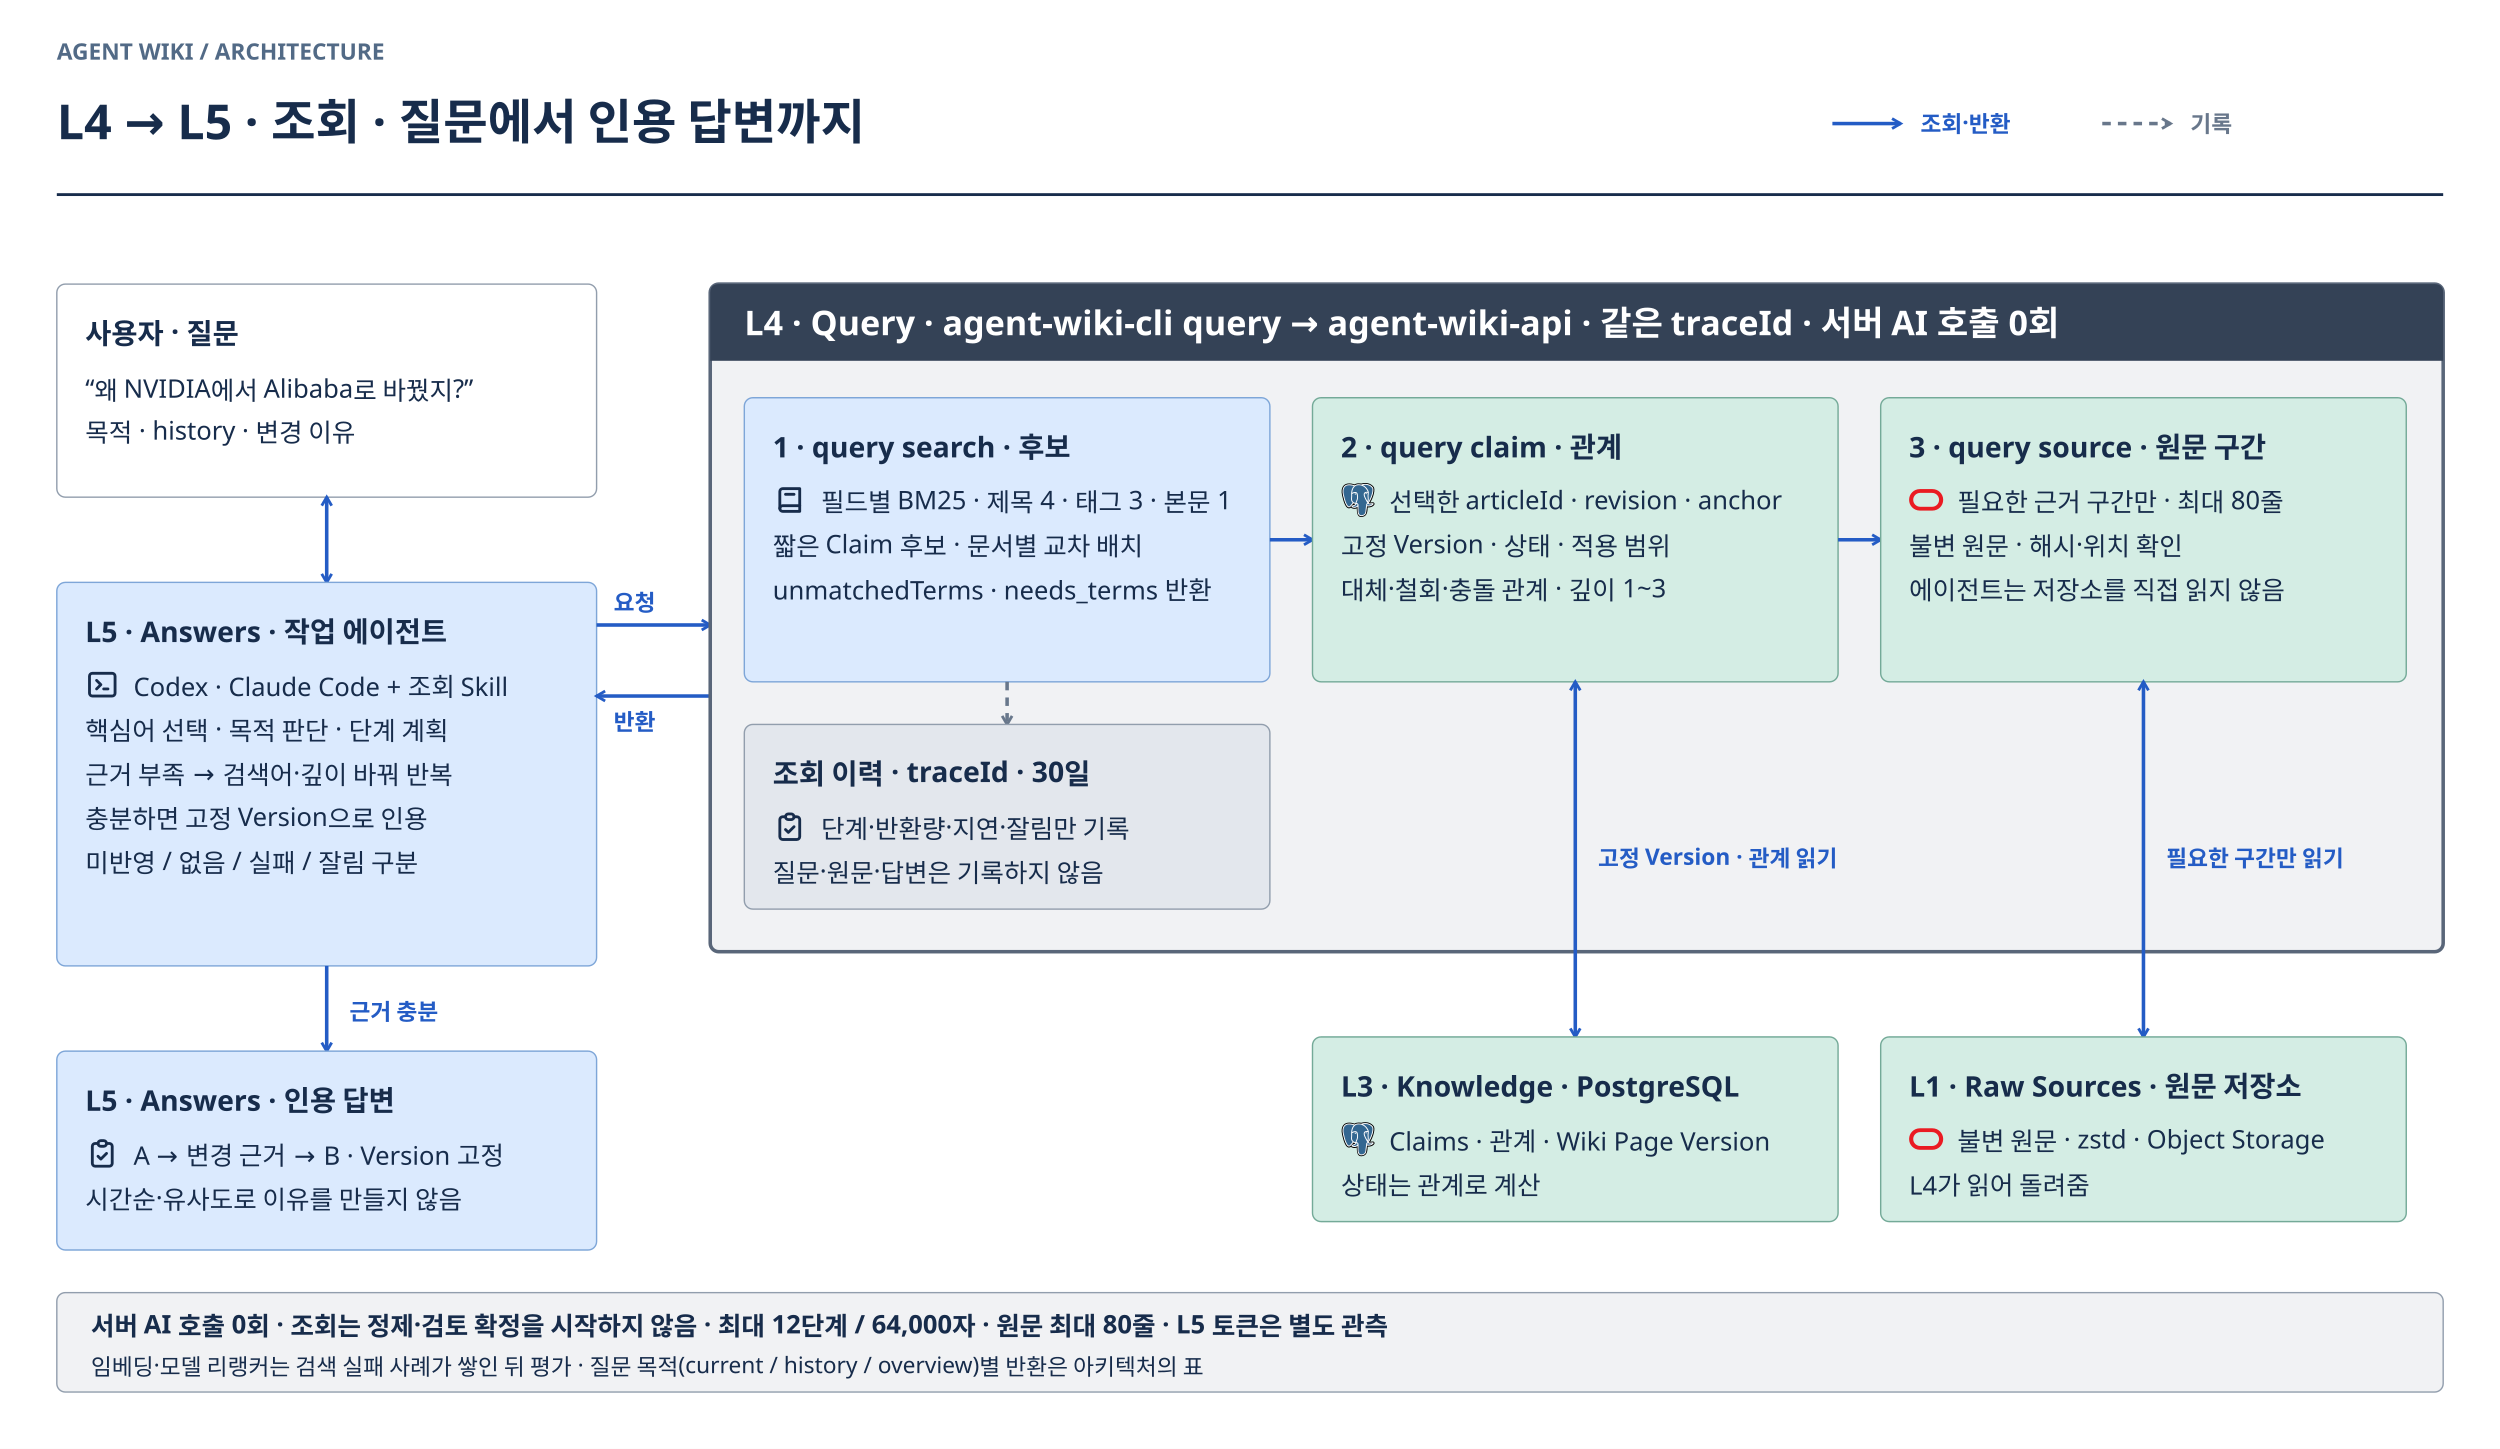
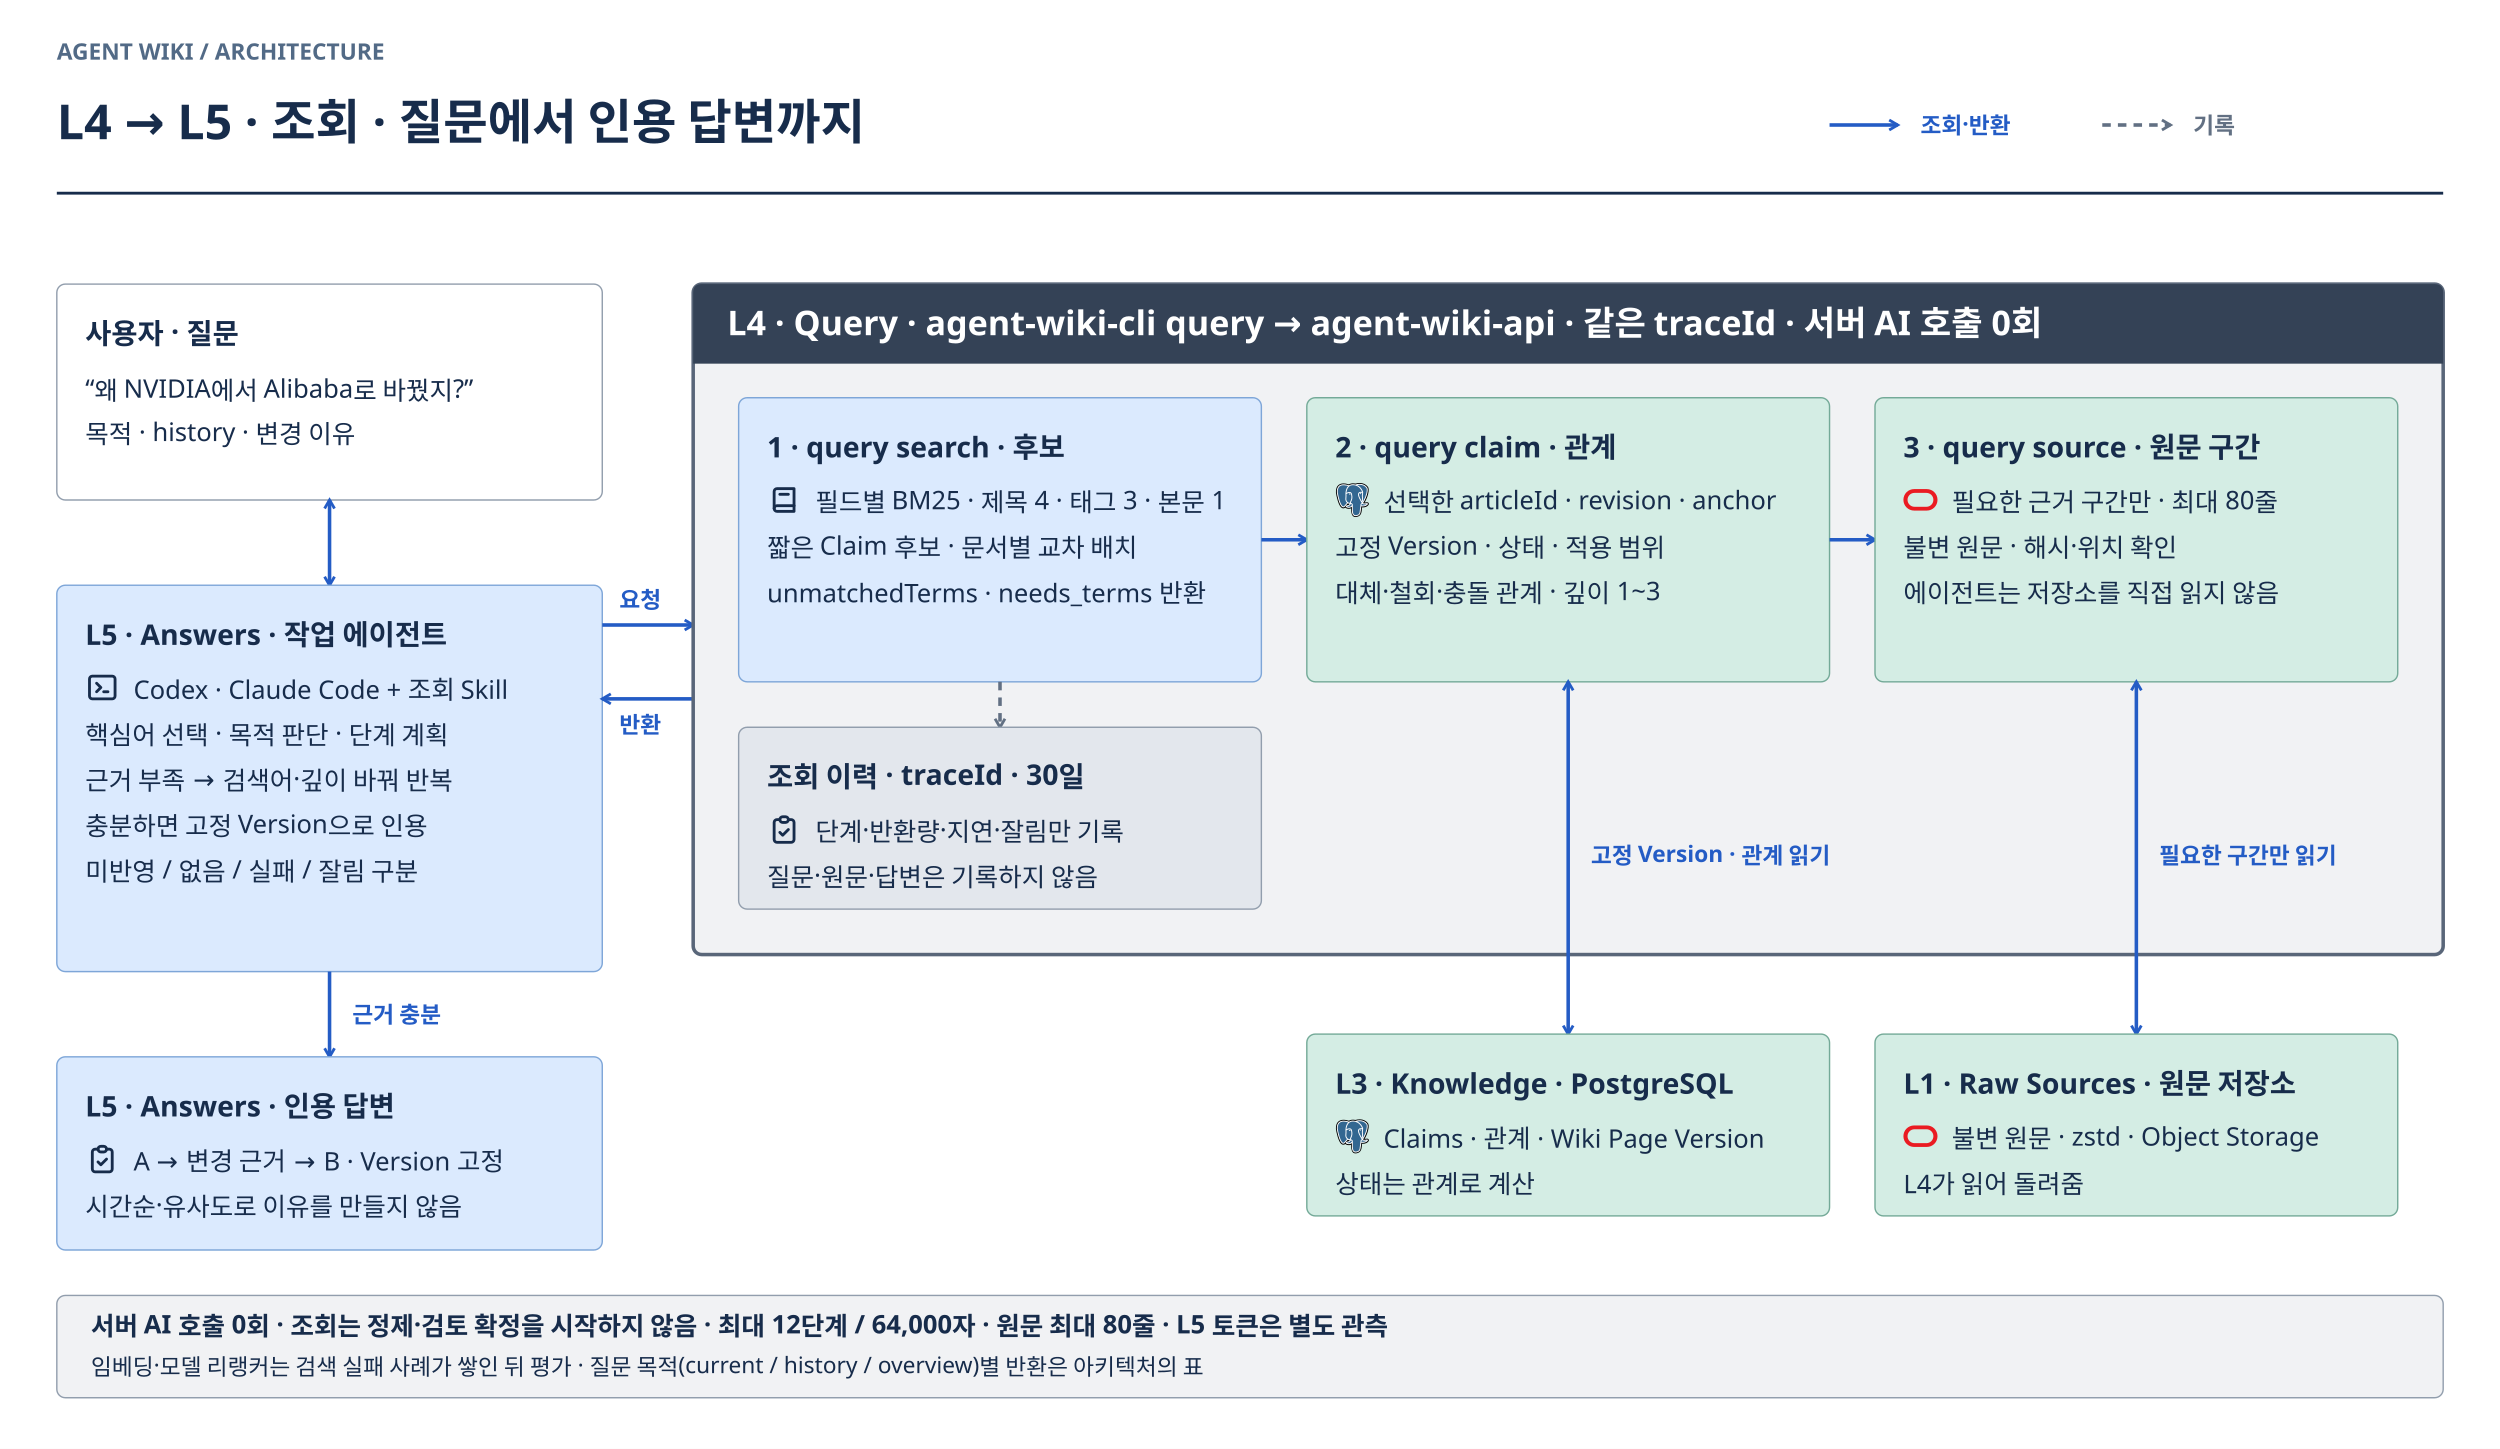
- <svg xmlns="http://www.w3.org/2000/svg" width="1760" height="1020" viewBox="0 0 1760 1020" role="img" aria-labelledby="title desc">
+ <svg xmlns="http://www.w3.org/2000/svg" width="1760" height="1020" viewBox="0 0 1760 1020" role="img" aria-labelledby="wiki-l4-l5-query-title wiki-l4-l5-query-desc">
  <defs>
    <marker id="arrow-ingest" markerWidth="9" markerHeight="9" refX="7" refY="4.5" orient="auto-start-reverse" markerUnits="userSpaceOnUse">
-       <path d="M1 1 L7 4.5 L1 8" fill="none" stroke="#B35C00" stroke-width="2" />
+       <path d="M1 1 L7 4.5 L1 8" fill="none" stroke="#AC5800" stroke-width="2" />
    </marker>
    <marker id="arrow-query" markerWidth="9" markerHeight="9" refX="7" refY="4.5" orient="auto-start-reverse" markerUnits="userSpaceOnUse">
      <path d="M1 1 L7 4.5 L1 8" fill="none" stroke="#245CC5" stroke-width="2" />
    </marker>
    <marker id="arrow-ops" markerWidth="9" markerHeight="9" refX="7" refY="4.5" orient="auto-start-reverse" markerUnits="userSpaceOnUse">
-       <path d="M1 1 L7 4.5 L1 8" fill="none" stroke="#68778B" stroke-width="2" />
+       <path d="M1 1 L7 4.5 L1 8" fill="none" stroke="#627083" stroke-width="2" />
    </marker>
    <marker id="arrow-relation" markerWidth="9" markerHeight="9" refX="7" refY="4.5" orient="auto-start-reverse" markerUnits="userSpaceOnUse">
      <path d="M1 1 L7 4.5 L1 8" fill="none" stroke="#8054A3" stroke-width="2" />
    </marker>
  </defs>
  <g font-family="Noto Sans KR, sans-serif">
    <rect width="1760" height="1020" fill="#FFFFFF" />
    <text x="40" y="42" font-size="16" font-weight="700" fill="#526A86">AGENT WIKI / ARCHITECTURE</text>
    <text x="40" y="98" font-size="34" font-weight="700" fill="#172C4B">L4 → L5 · 조회 · 질문에서 인용 답변까지</text>
-     <path d="M40 137 H1720" stroke="#172C4B" stroke-width="2" />
-     <path d="M1290 87 H1338" fill="none" stroke="#245CC5" stroke-width="2.5" stroke-linejoin="round" marker-end="url(#arrow-query)" />
-     <text x="1352" y="93" font-size="16" font-weight="700" fill="#245CC5">조회·반환</text>
-     <path d="M1480 87 H1528" fill="none" stroke="#68778B" stroke-width="2.5" stroke-linejoin="round" stroke-dasharray="6 5" marker-end="url(#arrow-ops)" />
-     <text x="1542" y="93" font-size="16" font-weight="700" fill="#68778B">기록</text>
-     <rect x="40" y="200" width="380" height="150" rx="6" fill="#FFFFFF" stroke="#929EAD" />
+     <path d="M40 136 H1720" stroke="#172C4B" stroke-width="2" />
+     <path d="M1288 88 H1336" fill="none" stroke="#245CC5" stroke-width="2.5" stroke-linejoin="round" marker-end="url(#arrow-query)" />
+     <text x="1352" y="94" font-size="16" font-weight="700" fill="#245CC5">조회·반환</text>
+     <path d="M1480 88 H1528" fill="none" stroke="#627083" stroke-width="2.5" stroke-linejoin="round" stroke-dasharray="6 5" marker-end="url(#arrow-ops)" />
+     <text x="1544" y="94" font-size="16" font-weight="700" fill="#627083">기록</text>
+     <rect x="40" y="200" width="384" height="152" rx="6" fill="#FFFFFF" stroke="#929EAD" />
    <text x="60" y="242" font-size="20" font-weight="700" fill="#172C4B">사용자 · 질문</text>
    <text x="60" y="280" font-size="18" font-weight="400" fill="#172C4B">“왜 NVIDIA에서 Alibaba로 바꿨지?”</text>
-     <text x="60" y="311" font-size="18" font-weight="400" fill="#172C4B">목적 · history · 변경 이유</text>
-     <path d="M230 350 V410" fill="none" stroke="#245CC5" stroke-width="2.5" stroke-linejoin="round" marker-end="url(#arrow-query)" marker-start="url(#arrow-query)" />
-     <rect x="40" y="410" width="380" height="270" rx="6" fill="#DBEAFE" stroke="#7EA6D8" />
-     <text x="60" y="452" font-size="20" font-weight="700" fill="#172C4B">L5 · Answers · 작업 에이전트</text>
-     <svg width="24" height="24" viewBox="0 0 24 24" fill="none" stroke="currentColor" stroke-width="2" stroke-linecap="round" stroke-linejoin="round" x="60" y="470" color="#172C4B">
+     <text x="60" y="312" font-size="18" font-weight="400" fill="#172C4B">목적 · history · 변경 이유</text>
+     <path d="M232 352 V412" fill="none" stroke="#245CC5" stroke-width="2.5" stroke-linejoin="round" marker-end="url(#arrow-query)" marker-start="url(#arrow-query)" />
+     <rect x="40" y="412" width="384" height="272" rx="6" fill="#DBEAFE" stroke="#7EA6D8" />
+     <text x="60" y="454" font-size="20" font-weight="700" fill="#172C4B">L5 · Answers · 작업 에이전트</text>
+     <svg width="24" height="24" viewBox="0 0 24 24" fill="none" stroke="currentColor" stroke-width="2" stroke-linecap="round" stroke-linejoin="round" x="60" y="472" color="#172C4B">
      <path d="M8 9l3 3l-3 3" />
      <path d="M13 15l3 0" />
      <path d="M3 4m0 2a2 2 0 0 1 2 -2h14a2 2 0 0 1 2 2v12a2 2 0 0 1 -2 2h-14a2 2 0 0 1 -2 -2z" />
    </svg>
-     <text x="94" y="490" font-size="18" font-weight="400" fill="#172C4B">Codex · Claude Code + 조회 Skill</text>
-     <text x="60" y="521" font-size="18" font-weight="400" fill="#172C4B">핵심어 선택 · 목적 판단 · 단계 계획</text>
-     <text x="60" y="552" font-size="18" font-weight="400" fill="#172C4B">근거 부족 → 검색어·깊이 바꿔 반복</text>
-     <text x="60" y="583" font-size="18" font-weight="400" fill="#172C4B">충분하면 고정 Version으로 인용</text>
-     <text x="60" y="614" font-size="18" font-weight="400" fill="#172C4B">미반영 / 없음 / 실패 / 잘림 구분</text>
-     <path d="M230 680 V740" fill="none" stroke="#245CC5" stroke-width="2.5" stroke-linejoin="round" marker-end="url(#arrow-query)" />
-     <text x="246" y="718" font-size="16" font-weight="700" fill="#245CC5">근거 충분</text>
-     <rect x="40" y="740" width="380" height="140" rx="6" fill="#DBEAFE" stroke="#7EA6D8" />
-     <text x="60" y="782" font-size="20" font-weight="700" fill="#172C4B">L5 · Answers · 인용 답변</text>
-     <svg width="24" height="24" viewBox="0 0 24 24" fill="none" stroke="currentColor" stroke-width="2" stroke-linecap="round" stroke-linejoin="round" x="60" y="800" color="#172C4B">
+     <text x="94" y="492" font-size="18" font-weight="400" fill="#172C4B">Codex · Claude Code + 조회 Skill</text>
+     <text x="60" y="524" font-size="18" font-weight="400" fill="#172C4B">핵심어 선택 · 목적 판단 · 단계 계획</text>
+     <text x="60" y="556" font-size="18" font-weight="400" fill="#172C4B">근거 부족 → 검색어·깊이 바꿔 반복</text>
+     <text x="60" y="588" font-size="18" font-weight="400" fill="#172C4B">충분하면 고정 Version으로 인용</text>
+     <text x="60" y="620" font-size="18" font-weight="400" fill="#172C4B">미반영 / 없음 / 실패 / 잘림 구분</text>
+     <path d="M232 684 V744" fill="none" stroke="#245CC5" stroke-width="2.5" stroke-linejoin="round" marker-end="url(#arrow-query)" />
+     <text x="248" y="720" font-size="16" font-weight="700" fill="#245CC5">근거 충분</text>
+     <rect x="40" y="744" width="384" height="136" rx="6" fill="#DBEAFE" stroke="#7EA6D8" />
+     <text x="60" y="786" font-size="20" font-weight="700" fill="#172C4B">L5 · Answers · 인용 답변</text>
+     <svg width="24" height="24" viewBox="0 0 24 24" fill="none" stroke="currentColor" stroke-width="2" stroke-linecap="round" stroke-linejoin="round" x="60" y="804" color="#172C4B">
      <path d="M9 5h-2a2 2 0 0 0 -2 2v12a2 2 0 0 0 2 2h10a2 2 0 0 0 2 -2v-12a2 2 0 0 0 -2 -2h-2" />
      <path d="M9 3m0 2a2 2 0 0 1 2 -2h2a2 2 0 0 1 2 2v0a2 2 0 0 1 -2 2h-2a2 2 0 0 1 -2 -2z" />
      <path d="M9 14l2 2l4 -4" />
    </svg>
-     <text x="94" y="820" font-size="18" font-weight="400" fill="#172C4B">A → 변경 근거 → B · Version 고정</text>
-     <text x="60" y="851" font-size="18" font-weight="400" fill="#172C4B">시간순·유사도로 이유를 만들지 않음</text>
-     <path d="M420 440 H500" fill="none" stroke="#245CC5" stroke-width="2.5" stroke-linejoin="round" marker-end="url(#arrow-query)" />
-     <text x="432" y="430" font-size="16" font-weight="700" fill="#245CC5">요청</text>
-     <path d="M500 490 H420" fill="none" stroke="#245CC5" stroke-width="2.5" stroke-linejoin="round" marker-end="url(#arrow-query)" />
-     <text x="432" y="514" font-size="16" font-weight="700" fill="#245CC5">반환</text>
-     <rect x="500" y="200" width="1220" height="470" rx="6" fill="#F1F2F4" stroke="#596679" stroke-width="2.5" />
-     <path d="M506 200 H1714 Q1720 200 1720 206 V254 H500 V206 Q500 200 506 200" fill="#344256" />
-     <text x="524" y="236" font-size="24" font-weight="700" fill="#FFFFFF">L4 · Query · agent-wiki-cli query → agent-wiki-api · 같은 traceId · 서버 AI 호출 0회</text>
-     <rect x="524" y="280" width="370" height="200" rx="6" fill="#DBEAFE" stroke="#7EA6D8" />
-     <text x="544" y="322" font-size="20" font-weight="700" fill="#172C4B">1 · query search · 후보</text>
-     <svg width="24" height="24" viewBox="0 0 24 24" fill="none" stroke="currentColor" stroke-width="2" stroke-linecap="round" stroke-linejoin="round" x="544" y="340" color="#172C4B">
+     <text x="94" y="824" font-size="18" font-weight="400" fill="#172C4B">A → 변경 근거 → B · Version 고정</text>
+     <text x="60" y="856" font-size="18" font-weight="400" fill="#172C4B">시간순·유사도로 이유를 만들지 않음</text>
+     <path d="M424 440 H488" fill="none" stroke="#245CC5" stroke-width="2.5" stroke-linejoin="round" marker-end="url(#arrow-query)" />
+     <text x="436" y="428" font-size="16" font-weight="700" fill="#245CC5">요청</text>
+     <path d="M488 492 H424" fill="none" stroke="#245CC5" stroke-width="2.5" stroke-linejoin="round" marker-end="url(#arrow-query)" />
+     <text x="436" y="516" font-size="16" font-weight="700" fill="#245CC5">반환</text>
+     <rect x="488" y="200" width="1232" height="472" rx="6" fill="#F1F2F4" stroke="#596679" stroke-width="2.5" />
+     <path d="M494 200 H1714 Q1720 200 1720 206 V256 H488 V206 Q488 200 494 200" fill="#344256" />
+     <text x="512" y="236" font-size="24" font-weight="700" fill="#FFFFFF">L4 · Query · agent-wiki-cli query → agent-wiki-api · 같은 traceId · 서버 AI 호출 0회</text>
+     <rect x="520" y="280" width="368" height="200" rx="6" fill="#DBEAFE" stroke="#7EA6D8" />
+     <text x="540" y="322" font-size="20" font-weight="700" fill="#172C4B">1 · query search · 후보</text>
+     <svg width="24" height="24" viewBox="0 0 24 24" fill="none" stroke="currentColor" stroke-width="2" stroke-linecap="round" stroke-linejoin="round" x="540" y="340" color="#172C4B">
      <path d="M19 4v16h-12a2 2 0 0 1 -2 -2v-12a2 2 0 0 1 2 -2h12z" />
      <path d="M19 16h-12a2 2 0 0 0 -2 2" />
      <path d="M9 8h6" />
    </svg>
-     <text x="578" y="360" font-size="18" font-weight="400" fill="#172C4B">필드별 BM25 · 제목 4 · 태그 3 · 본문 1</text>
-     <text x="544" y="391" font-size="18" font-weight="400" fill="#172C4B">짧은 Claim 후보 · 문서별 교차 배치</text>
-     <text x="544" y="422" font-size="18" font-weight="400" fill="#172C4B">unmatchedTerms · needs_terms 반환</text>
-     <path d="M894 380 H924" fill="none" stroke="#245CC5" stroke-width="2.5" stroke-linejoin="round" marker-end="url(#arrow-query)" />
-     <rect x="924" y="280" width="370" height="200" rx="6" fill="#D4EDE4" stroke="#74AA98" />
-     <text x="944" y="322" font-size="20" font-weight="700" fill="#172C4B">2 · query claim · 관계</text>
-     <svg fill="none" viewBox="0 0 100 100" x="944" y="340" width="24" height="24" color="#172C4B">
+     <text x="574" y="360" font-size="18" font-weight="400" fill="#172C4B">필드별 BM25 · 제목 4 · 태그 3 · 본문 1</text>
+     <text x="540" y="392" font-size="18" font-weight="400" fill="#172C4B">짧은 Claim 후보 · 문서별 교차 배치</text>
+     <text x="540" y="424" font-size="18" font-weight="400" fill="#172C4B">unmatchedTerms · needs_terms 반환</text>
+     <path d="M888 380 H920" fill="none" stroke="#245CC5" stroke-width="2.5" stroke-linejoin="round" marker-end="url(#arrow-query)" />
+     <rect x="920" y="280" width="368" height="200" rx="6" fill="#D4EDE4" stroke="#74AA98" />
+     <text x="940" y="322" font-size="20" font-weight="700" fill="#172C4B">2 · query claim · 관계</text>
+     <svg fill="none" viewBox="0 0 100 100" x="940" y="340" width="24" height="24" color="#172C4B">
      <path fill="#000" d="M98.472 59.902c-.582-1.766-2.105-2.995-4.074-3.29-.929-.14-1.992-.08-3.251.18-2.194.454-3.821.627-5.009.66 4.483-7.59 8.129-16.246 10.227-24.393 3.394-13.175 1.58-19.177-.539-21.892C90.218 3.981 82.036.121 72.166.003c-5.267-.065-9.89.978-12.3 1.728-2.246-.398-4.66-.62-7.193-.66-4.749-.076-8.944.962-12.529 3.095a57 57 0 0 0-8.848-2.227C22.644.514 15.672 1.624 10.57 5.237c-6.175 4.375-9.038 11.975-8.509 22.59.168 3.37 2.048 13.625 5.009 23.35 1.701 5.59 3.515 10.232 5.392 13.798 2.661 5.058 5.51 8.035 8.706 9.105 1.792.599 5.048 1.018 8.472-1.842.434.527 1.013 1.05 1.782 1.537.976.618 2.17 1.122 3.361 1.42 4.296 1.078 8.319.808 11.752-.701.02.612.037 1.197.05 1.702.023.82.046 1.623.076 2.374.203 5.08.548 9.029 1.57 11.792.055.152.13.384.21.63.51 1.564 1.361 4.182 3.529 6.232C54.215 99.35 56.929 100 59.415 100c1.247 0 2.437-.164 3.48-.388 3.72-.8 7.944-2.017 11-6.38 2.889-4.125 4.293-10.337 4.547-20.126l.093-.793.06-.517.68.06.176.012c3.788.173 8.42-.633 11.265-1.958 2.248-1.046 9.452-4.86 7.756-10.008" />
      <path fill="#336791" d="M91.994 60.903c-11.264 2.33-12.038-1.494-12.038-1.494C91.848 41.713 96.82 19.251 92.53 13.753 80.825-1.243 60.564 5.85 60.226 6.033l-.109.02c-2.225-.463-4.716-.74-7.515-.785-5.096-.084-8.963 1.34-11.896 3.57 0 0-36.145-14.93-34.463 18.78.357 7.17 10.25 54.262 22.05 40.039 4.313-5.202 8.48-9.6 8.48-9.6 2.07 1.38 4.547 2.082 7.145 1.83l.202-.172c-.063.646-.034 1.277.08 2.025-3.04 3.406-2.146 4.004-8.223 5.258-6.149 1.271-2.537 3.533-.178 4.125 2.859.717 9.474 1.732 13.943-4.542l-.178.716c1.19.957 2.027 6.222 1.887 10.996-.14 4.773-.234 8.05.704 10.61.94 2.56 1.874 8.32 9.863 6.604 6.674-1.435 10.134-5.152 10.615-11.353.341-4.407 1.114-3.756 1.163-7.697l.62-1.865c.715-5.976.113-7.904 4.225-7.007l1 .088c3.027.138 6.988-.488 9.313-1.572 5.007-2.33 7.976-6.22 3.04-5.198" />
      <path fill="#fff" d="M42.821 30.825c-1.015-.142-1.934-.011-2.4.342a.88.88 0 0 0-.364.587c-.058.42.235.884.415 1.123.51.678 1.255 1.143 1.992 1.246q.16.022.319.022c1.229 0 2.347-.96 2.445-1.668.123-.887-1.161-1.479-2.407-1.652m33.627.028c-.097-.696-1.33-.894-2.502-.73-1.17.162-2.303.692-2.209 1.389.076.542 1.052 1.467 2.207 1.467q.146 0 .296-.02c.77-.108 1.337-.599 1.605-.882.41-.431.647-.912.603-1.224" />
      <path fill="#fff" d="M95.743 60.639c-.43-1.303-1.812-1.721-4.109-1.246-6.82 1.411-9.262.434-10.063-.158 5.3-8.098 9.66-17.886 12.013-27.018 1.114-4.326 1.73-8.343 1.78-11.618.056-3.594-.555-6.235-1.814-7.848-5.076-6.505-12.526-9.993-21.544-10.09-6.2-.069-11.437 1.522-12.453 1.97a31 31 0 0 0-7.008-.903c-4.654-.076-8.677 1.042-12.007 3.32a53.5 53.5 0 0 0-9.759-2.566c-7.905-1.277-14.187-.31-18.67 2.875-5.35 3.8-7.819 10.593-7.34 20.19.16 3.229 1.995 13.161 4.89 22.673 3.811 12.52 7.954 19.607 12.313 21.065.51.17 1.098.29 1.747.29 1.59 0 3.54-.719 5.568-3.164a201 201 0 0 1 7.674-8.707 12.34 12.34 0 0 0 5.52 1.489l.014.151q-.497.594-.973 1.206c-1.334 1.698-1.612 2.052-5.906 2.938-1.221.253-4.465.923-4.513 3.204-.052 2.491 3.835 3.538 4.277 3.648 1.543.388 3.03.579 4.448.579 3.447 0 6.482-1.136 8.906-3.335-.074 8.882.295 17.634 1.359 20.3.87 2.183 2.999 7.519 9.72 7.518.986 0 2.072-.115 3.266-.372 7.015-1.508 10.061-4.617 11.24-11.47.63-3.664 1.712-12.411 2.221-17.103 1.074.336 2.457.49 3.952.49 3.118 0 6.715-.665 8.972-1.715 2.534-1.18 7.108-4.077 6.279-6.593M79.038 28.933c-.024 1.385-.214 2.643-.415 3.956-.217 1.411-.442 2.87-.498 4.642-.056 1.725.16 3.517.367 5.251.42 3.502.85 7.107-.817 10.664q-.415-.739-.738-1.522c-.208-.504-.658-1.313-1.28-2.433-2.424-4.358-8.1-14.565-5.194-18.73.865-1.24 3.061-2.514 8.575-1.828M72.355 5.467c8.08.179 14.472 3.21 18.997 9.009 3.471 4.447-.35 24.686-11.415 42.145l-.336-.424-.14-.175c2.86-4.735 2.3-9.42 1.802-13.574-.204-1.704-.397-3.314-.348-4.827.05-1.602.262-2.977.467-4.306.25-1.638.506-3.333.436-5.332.053-.21.074-.457.046-.75-.18-1.917-2.361-7.652-6.808-12.842-2.432-2.839-5.98-6.016-10.822-8.159 2.083-.433 4.931-.836 8.12-.765M27.14 66.622c-2.234 2.694-3.777 2.177-4.285 2.008-3.306-1.106-7.143-8.114-10.526-19.227-2.927-9.615-4.637-19.285-4.773-21.996-.427-8.575 1.646-14.551 6.162-17.763 7.35-5.226 19.432-2.098 24.287-.511-.07.069-.142.133-.211.203-7.967 8.069-7.778 21.854-7.759 22.697 0 .325.027.785.064 1.418.137 2.319.392 6.634-.29 11.521-.633 4.541.763 8.986 3.83 12.195q.472.494.991.937a205 205 0 0 0-7.49 8.518m8.514-11.391c-2.471-2.587-3.594-6.184-3.08-9.872.72-5.162.454-9.658.311-12.073-.02-.338-.038-.635-.048-.868 1.164-1.035 6.558-3.933 10.404-3.05 1.755.404 2.825 1.603 3.27 3.664 2.301 10.674.304 15.122-1.3 18.697-.33.737-.643 1.433-.91 2.153l-.207.557c-.523 1.407-1.01 2.716-1.312 3.959-2.628-.008-5.184-1.134-7.128-3.168m.404 14.394c-.768-.192-1.458-.526-1.863-.803.339-.16.94-.377 1.984-.593 5.052-1.042 5.832-1.778 7.535-3.947.391-.498.834-1.061 1.447-1.748.914-1.026 1.332-.852 2.09-.537.613.254 1.211 1.026 1.454 1.875.114.401.243 1.163-.178 1.755-3.56 4.997-8.745 4.933-12.47 3.998m26.436 24.668c-6.18 1.328-8.368-1.834-9.81-5.448-.93-2.334-1.388-12.856-1.063-24.477a1.4 1.4 0 0 0-.06-.444 6 6 0 0 0-.173-.821c-.483-1.691-1.659-3.106-3.07-3.692-.56-.233-1.589-.66-2.825-.343.264-1.09.72-2.32 1.217-3.651l.208-.56c.234-.632.528-1.287.838-1.98 1.68-3.74 3.978-8.863 1.483-20.436-.935-4.335-4.056-6.452-8.789-5.96-2.836.294-5.432 1.442-6.727 2.1-.278.141-.532.278-.77.41.361-4.367 1.726-12.53 6.832-17.694C43 8.045 47.281 6.439 52.498 6.526c10.28.168 16.871 5.458 20.591 9.866 3.206 3.799 4.942 7.625 5.635 9.69-5.21-.532-8.753.499-10.55 3.074-3.907 5.601 2.138 16.473 5.044 21.698.533.957.993 1.785 1.137 2.136.946 2.3 2.171 3.835 3.065 4.955.275.343.54.677.743.967-1.578.457-4.412 1.51-4.154 6.779-.208 2.643-1.69 15.02-2.442 19.392-.994 5.776-3.114 7.928-9.074 9.21m25.795-29.6c-1.614.751-4.314 1.315-6.879 1.436-2.833.133-4.275-.319-4.615-.596-.159-3.283 1.06-3.626 2.35-3.99.202-.056.4-.112.59-.179q.179.146.391.287c2.277 1.507 6.339 1.67 12.073.483l.063-.013c-.774.726-2.097 1.699-3.974 2.572" />
    </svg>
-     <text x="978" y="360" font-size="18" font-weight="400" fill="#172C4B">선택한 articleId · revision · anchor</text>
-     <text x="944" y="391" font-size="18" font-weight="400" fill="#172C4B">고정 Version · 상태 · 적용 범위</text>
-     <text x="944" y="422" font-size="18" font-weight="400" fill="#172C4B">대체·철회·충돌 관계 · 깊이 1~3</text>
-     <path d="M1294 380 H1324" fill="none" stroke="#245CC5" stroke-width="2.5" stroke-linejoin="round" marker-end="url(#arrow-query)" />
-     <rect x="1324" y="280" width="370" height="200" rx="6" fill="#D4EDE4" stroke="#74AA98" />
-     <text x="1344" y="322" font-size="20" font-weight="700" fill="#172C4B">3 · query source · 원문 구간</text>
-     <svg fill="none" viewBox="0 0 100 100" x="1344" y="340" width="24" height="24" color="#172C4B">
+     <text x="974" y="360" font-size="18" font-weight="400" fill="#172C4B">선택한 articleId · revision · anchor</text>
+     <text x="940" y="392" font-size="18" font-weight="400" fill="#172C4B">고정 Version · 상태 · 적용 범위</text>
+     <text x="940" y="424" font-size="18" font-weight="400" fill="#172C4B">대체·철회·충돌 관계 · 깊이 1~3</text>
+     <path d="M1288 380 H1320" fill="none" stroke="#245CC5" stroke-width="2.5" stroke-linejoin="round" marker-end="url(#arrow-query)" />
+     <rect x="1320" y="280" width="368" height="200" rx="6" fill="#D4EDE4" stroke="#74AA98" />
+     <text x="1340" y="322" font-size="20" font-weight="700" fill="#172C4B">3 · query source · 원문 구간</text>
+     <svg fill="none" viewBox="0 0 100 100" x="1340" y="340" width="24" height="24" color="#172C4B">
      <path fill="#ea1b22" d="M31.529 81.056C14.013 81.056 0 67.044 0 49.528s14.013-31.529 31.529-31.529H68.47c17.517 0 31.53 14.013 31.53 31.529S85.987 81.056 68.471 81.056zM67.516 69.91c11.465 0 20.382-9.236 20.382-20.382 0-11.465-9.236-20.382-20.382-20.382H32.484c-11.465 0-20.382 9.235-20.382 20.382 0 11.146 9.236 20.382 20.382 20.382z" />
    </svg>
-     <text x="1378" y="360" font-size="18" font-weight="400" fill="#172C4B">필요한 근거 구간만 · 최대 80줄</text>
-     <text x="1344" y="391" font-size="18" font-weight="400" fill="#172C4B">불변 원문 · 해시·위치 확인</text>
-     <text x="1344" y="422" font-size="18" font-weight="400" fill="#172C4B">에이전트는 저장소를 직접 읽지 않음</text>
-     <path d="M709 480 V510" fill="none" stroke="#68778B" stroke-width="2.5" stroke-linejoin="round" stroke-dasharray="6 5" marker-end="url(#arrow-ops)" />
-     <rect x="524" y="510" width="370" height="130" rx="6" fill="#E3E7ED" stroke="#929EAD" />
-     <text x="544" y="552" font-size="20" font-weight="700" fill="#172C4B">조회 이력 · traceId · 30일</text>
-     <svg width="24" height="24" viewBox="0 0 24 24" fill="none" stroke="currentColor" stroke-width="2" stroke-linecap="round" stroke-linejoin="round" x="544" y="570" color="#172C4B">
+     <text x="1374" y="360" font-size="18" font-weight="400" fill="#172C4B">필요한 근거 구간만 · 최대 80줄</text>
+     <text x="1340" y="392" font-size="18" font-weight="400" fill="#172C4B">불변 원문 · 해시·위치 확인</text>
+     <text x="1340" y="424" font-size="18" font-weight="400" fill="#172C4B">에이전트는 저장소를 직접 읽지 않음</text>
+     <path d="M704 480 V512" fill="none" stroke="#627083" stroke-width="2.5" stroke-linejoin="round" stroke-dasharray="6 5" marker-end="url(#arrow-ops)" />
+     <rect x="520" y="512" width="368" height="128" rx="6" fill="#E3E7ED" stroke="#929EAD" />
+     <text x="540" y="554" font-size="20" font-weight="700" fill="#172C4B">조회 이력 · traceId · 30일</text>
+     <svg width="24" height="24" viewBox="0 0 24 24" fill="none" stroke="currentColor" stroke-width="2" stroke-linecap="round" stroke-linejoin="round" x="540" y="572" color="#172C4B">
      <path d="M9 5h-2a2 2 0 0 0 -2 2v12a2 2 0 0 0 2 2h10a2 2 0 0 0 2 -2v-12a2 2 0 0 0 -2 -2h-2" />
      <path d="M9 3m0 2a2 2 0 0 1 2 -2h2a2 2 0 0 1 2 2v0a2 2 0 0 1 -2 2h-2a2 2 0 0 1 -2 -2z" />
      <path d="M9 14l2 2l4 -4" />
    </svg>
-     <text x="578" y="590" font-size="18" font-weight="400" fill="#172C4B">단계·반환량·지연·잘림만 기록</text>
-     <text x="544" y="621" font-size="18" font-weight="400" fill="#172C4B">질문·원문·답변은 기록하지 않음</text>
-     <path d="M1109 480 V730" fill="none" stroke="#245CC5" stroke-width="2.5" stroke-linejoin="round" marker-end="url(#arrow-query)" marker-start="url(#arrow-query)" />
-     <text x="1125" y="610" font-size="16" font-weight="700" fill="#245CC5">고정 Version · 관계 읽기</text>
-     <rect x="924" y="730" width="370" height="130" rx="6" fill="#D4EDE4" stroke="#74AA98" />
-     <text x="944" y="772" font-size="20" font-weight="700" fill="#172C4B">L3 · Knowledge · PostgreSQL</text>
-     <svg fill="none" viewBox="0 0 100 100" x="944" y="790" width="24" height="24" color="#172C4B">
+     <text x="574" y="592" font-size="18" font-weight="400" fill="#172C4B">단계·반환량·지연·잘림만 기록</text>
+     <text x="540" y="624" font-size="18" font-weight="400" fill="#172C4B">질문·원문·답변은 기록하지 않음</text>
+     <path d="M1104 480 V728" fill="none" stroke="#245CC5" stroke-width="2.5" stroke-linejoin="round" marker-end="url(#arrow-query)" marker-start="url(#arrow-query)" />
+     <text x="1120" y="608" font-size="16" font-weight="700" fill="#245CC5">고정 Version · 관계 읽기</text>
+     <rect x="920" y="728" width="368" height="128" rx="6" fill="#D4EDE4" stroke="#74AA98" />
+     <text x="940" y="770" font-size="20" font-weight="700" fill="#172C4B">L3 · Knowledge · PostgreSQL</text>
+     <svg fill="none" viewBox="0 0 100 100" x="940" y="788" width="24" height="24" color="#172C4B">
      <path fill="#000" d="M98.472 59.902c-.582-1.766-2.105-2.995-4.074-3.29-.929-.14-1.992-.08-3.251.18-2.194.454-3.821.627-5.009.66 4.483-7.59 8.129-16.246 10.227-24.393 3.394-13.175 1.58-19.177-.539-21.892C90.218 3.981 82.036.121 72.166.003c-5.267-.065-9.89.978-12.3 1.728-2.246-.398-4.66-.62-7.193-.66-4.749-.076-8.944.962-12.529 3.095a57 57 0 0 0-8.848-2.227C22.644.514 15.672 1.624 10.57 5.237c-6.175 4.375-9.038 11.975-8.509 22.59.168 3.37 2.048 13.625 5.009 23.35 1.701 5.59 3.515 10.232 5.392 13.798 2.661 5.058 5.51 8.035 8.706 9.105 1.792.599 5.048 1.018 8.472-1.842.434.527 1.013 1.05 1.782 1.537.976.618 2.17 1.122 3.361 1.42 4.296 1.078 8.319.808 11.752-.701.02.612.037 1.197.05 1.702.023.82.046 1.623.076 2.374.203 5.08.548 9.029 1.57 11.792.055.152.13.384.21.63.51 1.564 1.361 4.182 3.529 6.232C54.215 99.35 56.929 100 59.415 100c1.247 0 2.437-.164 3.48-.388 3.72-.8 7.944-2.017 11-6.38 2.889-4.125 4.293-10.337 4.547-20.126l.093-.793.06-.517.68.06.176.012c3.788.173 8.42-.633 11.265-1.958 2.248-1.046 9.452-4.86 7.756-10.008" />
      <path fill="#336791" d="M91.994 60.903c-11.264 2.33-12.038-1.494-12.038-1.494C91.848 41.713 96.82 19.251 92.53 13.753 80.825-1.243 60.564 5.85 60.226 6.033l-.109.02c-2.225-.463-4.716-.74-7.515-.785-5.096-.084-8.963 1.34-11.896 3.57 0 0-36.145-14.93-34.463 18.78.357 7.17 10.25 54.262 22.05 40.039 4.313-5.202 8.48-9.6 8.48-9.6 2.07 1.38 4.547 2.082 7.145 1.83l.202-.172c-.063.646-.034 1.277.08 2.025-3.04 3.406-2.146 4.004-8.223 5.258-6.149 1.271-2.537 3.533-.178 4.125 2.859.717 9.474 1.732 13.943-4.542l-.178.716c1.19.957 2.027 6.222 1.887 10.996-.14 4.773-.234 8.05.704 10.61.94 2.56 1.874 8.32 9.863 6.604 6.674-1.435 10.134-5.152 10.615-11.353.341-4.407 1.114-3.756 1.163-7.697l.62-1.865c.715-5.976.113-7.904 4.225-7.007l1 .088c3.027.138 6.988-.488 9.313-1.572 5.007-2.33 7.976-6.22 3.04-5.198" />
      <path fill="#fff" d="M42.821 30.825c-1.015-.142-1.934-.011-2.4.342a.88.88 0 0 0-.364.587c-.058.42.235.884.415 1.123.51.678 1.255 1.143 1.992 1.246q.16.022.319.022c1.229 0 2.347-.96 2.445-1.668.123-.887-1.161-1.479-2.407-1.652m33.627.028c-.097-.696-1.33-.894-2.502-.73-1.17.162-2.303.692-2.209 1.389.076.542 1.052 1.467 2.207 1.467q.146 0 .296-.02c.77-.108 1.337-.599 1.605-.882.41-.431.647-.912.603-1.224" />
      <path fill="#fff" d="M95.743 60.639c-.43-1.303-1.812-1.721-4.109-1.246-6.82 1.411-9.262.434-10.063-.158 5.3-8.098 9.66-17.886 12.013-27.018 1.114-4.326 1.73-8.343 1.78-11.618.056-3.594-.555-6.235-1.814-7.848-5.076-6.505-12.526-9.993-21.544-10.09-6.2-.069-11.437 1.522-12.453 1.97a31 31 0 0 0-7.008-.903c-4.654-.076-8.677 1.042-12.007 3.32a53.5 53.5 0 0 0-9.759-2.566c-7.905-1.277-14.187-.31-18.67 2.875-5.35 3.8-7.819 10.593-7.34 20.19.16 3.229 1.995 13.161 4.89 22.673 3.811 12.52 7.954 19.607 12.313 21.065.51.17 1.098.29 1.747.29 1.59 0 3.54-.719 5.568-3.164a201 201 0 0 1 7.674-8.707 12.34 12.34 0 0 0 5.52 1.489l.014.151q-.497.594-.973 1.206c-1.334 1.698-1.612 2.052-5.906 2.938-1.221.253-4.465.923-4.513 3.204-.052 2.491 3.835 3.538 4.277 3.648 1.543.388 3.03.579 4.448.579 3.447 0 6.482-1.136 8.906-3.335-.074 8.882.295 17.634 1.359 20.3.87 2.183 2.999 7.519 9.72 7.518.986 0 2.072-.115 3.266-.372 7.015-1.508 10.061-4.617 11.24-11.47.63-3.664 1.712-12.411 2.221-17.103 1.074.336 2.457.49 3.952.49 3.118 0 6.715-.665 8.972-1.715 2.534-1.18 7.108-4.077 6.279-6.593M79.038 28.933c-.024 1.385-.214 2.643-.415 3.956-.217 1.411-.442 2.87-.498 4.642-.056 1.725.16 3.517.367 5.251.42 3.502.85 7.107-.817 10.664q-.415-.739-.738-1.522c-.208-.504-.658-1.313-1.28-2.433-2.424-4.358-8.1-14.565-5.194-18.73.865-1.24 3.061-2.514 8.575-1.828M72.355 5.467c8.08.179 14.472 3.21 18.997 9.009 3.471 4.447-.35 24.686-11.415 42.145l-.336-.424-.14-.175c2.86-4.735 2.3-9.42 1.802-13.574-.204-1.704-.397-3.314-.348-4.827.05-1.602.262-2.977.467-4.306.25-1.638.506-3.333.436-5.332.053-.21.074-.457.046-.75-.18-1.917-2.361-7.652-6.808-12.842-2.432-2.839-5.98-6.016-10.822-8.159 2.083-.433 4.931-.836 8.12-.765M27.14 66.622c-2.234 2.694-3.777 2.177-4.285 2.008-3.306-1.106-7.143-8.114-10.526-19.227-2.927-9.615-4.637-19.285-4.773-21.996-.427-8.575 1.646-14.551 6.162-17.763 7.35-5.226 19.432-2.098 24.287-.511-.07.069-.142.133-.211.203-7.967 8.069-7.778 21.854-7.759 22.697 0 .325.027.785.064 1.418.137 2.319.392 6.634-.29 11.521-.633 4.541.763 8.986 3.83 12.195q.472.494.991.937a205 205 0 0 0-7.49 8.518m8.514-11.391c-2.471-2.587-3.594-6.184-3.08-9.872.72-5.162.454-9.658.311-12.073-.02-.338-.038-.635-.048-.868 1.164-1.035 6.558-3.933 10.404-3.05 1.755.404 2.825 1.603 3.27 3.664 2.301 10.674.304 15.122-1.3 18.697-.33.737-.643 1.433-.91 2.153l-.207.557c-.523 1.407-1.01 2.716-1.312 3.959-2.628-.008-5.184-1.134-7.128-3.168m.404 14.394c-.768-.192-1.458-.526-1.863-.803.339-.16.94-.377 1.984-.593 5.052-1.042 5.832-1.778 7.535-3.947.391-.498.834-1.061 1.447-1.748.914-1.026 1.332-.852 2.09-.537.613.254 1.211 1.026 1.454 1.875.114.401.243 1.163-.178 1.755-3.56 4.997-8.745 4.933-12.47 3.998m26.436 24.668c-6.18 1.328-8.368-1.834-9.81-5.448-.93-2.334-1.388-12.856-1.063-24.477a1.4 1.4 0 0 0-.06-.444 6 6 0 0 0-.173-.821c-.483-1.691-1.659-3.106-3.07-3.692-.56-.233-1.589-.66-2.825-.343.264-1.09.72-2.32 1.217-3.651l.208-.56c.234-.632.528-1.287.838-1.98 1.68-3.74 3.978-8.863 1.483-20.436-.935-4.335-4.056-6.452-8.789-5.96-2.836.294-5.432 1.442-6.727 2.1-.278.141-.532.278-.77.41.361-4.367 1.726-12.53 6.832-17.694C43 8.045 47.281 6.439 52.498 6.526c10.28.168 16.871 5.458 20.591 9.866 3.206 3.799 4.942 7.625 5.635 9.69-5.21-.532-8.753.499-10.55 3.074-3.907 5.601 2.138 16.473 5.044 21.698.533.957.993 1.785 1.137 2.136.946 2.3 2.171 3.835 3.065 4.955.275.343.54.677.743.967-1.578.457-4.412 1.51-4.154 6.779-.208 2.643-1.69 15.02-2.442 19.392-.994 5.776-3.114 7.928-9.074 9.21m25.795-29.6c-1.614.751-4.314 1.315-6.879 1.436-2.833.133-4.275-.319-4.615-.596-.159-3.283 1.06-3.626 2.35-3.99.202-.056.4-.112.59-.179q.179.146.391.287c2.277 1.507 6.339 1.67 12.073.483l.063-.013c-.774.726-2.097 1.699-3.974 2.572" />
    </svg>
-     <text x="978" y="810" font-size="18" font-weight="400" fill="#172C4B">Claims · 관계 · Wiki Page Version</text>
-     <text x="944" y="841" font-size="18" font-weight="400" fill="#172C4B">상태는 관계로 계산</text>
-     <path d="M1509 480 V730" fill="none" stroke="#245CC5" stroke-width="2.5" stroke-linejoin="round" marker-end="url(#arrow-query)" marker-start="url(#arrow-query)" />
-     <text x="1525" y="610" font-size="16" font-weight="700" fill="#245CC5">필요한 구간만 읽기</text>
-     <rect x="1324" y="730" width="370" height="130" rx="6" fill="#D4EDE4" stroke="#74AA98" />
-     <text x="1344" y="772" font-size="20" font-weight="700" fill="#172C4B">L1 · Raw Sources · 원문 저장소</text>
-     <svg fill="none" viewBox="0 0 100 100" x="1344" y="790" width="24" height="24" color="#172C4B">
+     <text x="974" y="808" font-size="18" font-weight="400" fill="#172C4B">Claims · 관계 · Wiki Page Version</text>
+     <text x="940" y="840" font-size="18" font-weight="400" fill="#172C4B">상태는 관계로 계산</text>
+     <path d="M1504 480 V728" fill="none" stroke="#245CC5" stroke-width="2.5" stroke-linejoin="round" marker-end="url(#arrow-query)" marker-start="url(#arrow-query)" />
+     <text x="1520" y="608" font-size="16" font-weight="700" fill="#245CC5">필요한 구간만 읽기</text>
+     <rect x="1320" y="728" width="368" height="128" rx="6" fill="#D4EDE4" stroke="#74AA98" />
+     <text x="1340" y="770" font-size="20" font-weight="700" fill="#172C4B">L1 · Raw Sources · 원문 저장소</text>
+     <svg fill="none" viewBox="0 0 100 100" x="1340" y="788" width="24" height="24" color="#172C4B">
      <path fill="#ea1b22" d="M31.529 81.056C14.013 81.056 0 67.044 0 49.528s14.013-31.529 31.529-31.529H68.47c17.517 0 31.53 14.013 31.53 31.529S85.987 81.056 68.471 81.056zM67.516 69.91c11.465 0 20.382-9.236 20.382-20.382 0-11.465-9.236-20.382-20.382-20.382H32.484c-11.465 0-20.382 9.235-20.382 20.382 0 11.146 9.236 20.382 20.382 20.382z" />
    </svg>
-     <text x="1378" y="810" font-size="18" font-weight="400" fill="#172C4B">불변 원문 · zstd · Object Storage</text>
-     <text x="1344" y="841" font-size="18" font-weight="400" fill="#172C4B">L4가 읽어 돌려줌</text>
-     <rect x="40" y="910" width="1680" height="70" rx="6" fill="#F1F2F4" stroke="#929EAD" />
+     <text x="1374" y="808" font-size="18" font-weight="400" fill="#172C4B">불변 원문 · zstd · Object Storage</text>
+     <text x="1340" y="840" font-size="18" font-weight="400" fill="#172C4B">L4가 읽어 돌려줌</text>
+     <rect x="40" y="912" width="1680" height="72" rx="6" fill="#F1F2F4" stroke="#929EAD" />
    <text x="64" y="940" font-size="18" font-weight="700" fill="#172C4B">서버 AI 호출 0회 · 조회는 정제·검토 확정을 시작하지 않음 · 최대 12단계 / 64,000자 · 원문 최대 80줄 · L5 토큰은 별도 관측</text>
    <text x="64" y="968" font-size="16" font-weight="400" fill="#172C4B">임베딩·모델 리랭커는 검색 실패 사례가 쌓인 뒤 평가 · 질문 목적(current / history / overview)별 반환은 아키텍처의 표</text>
  </g>
</svg>
